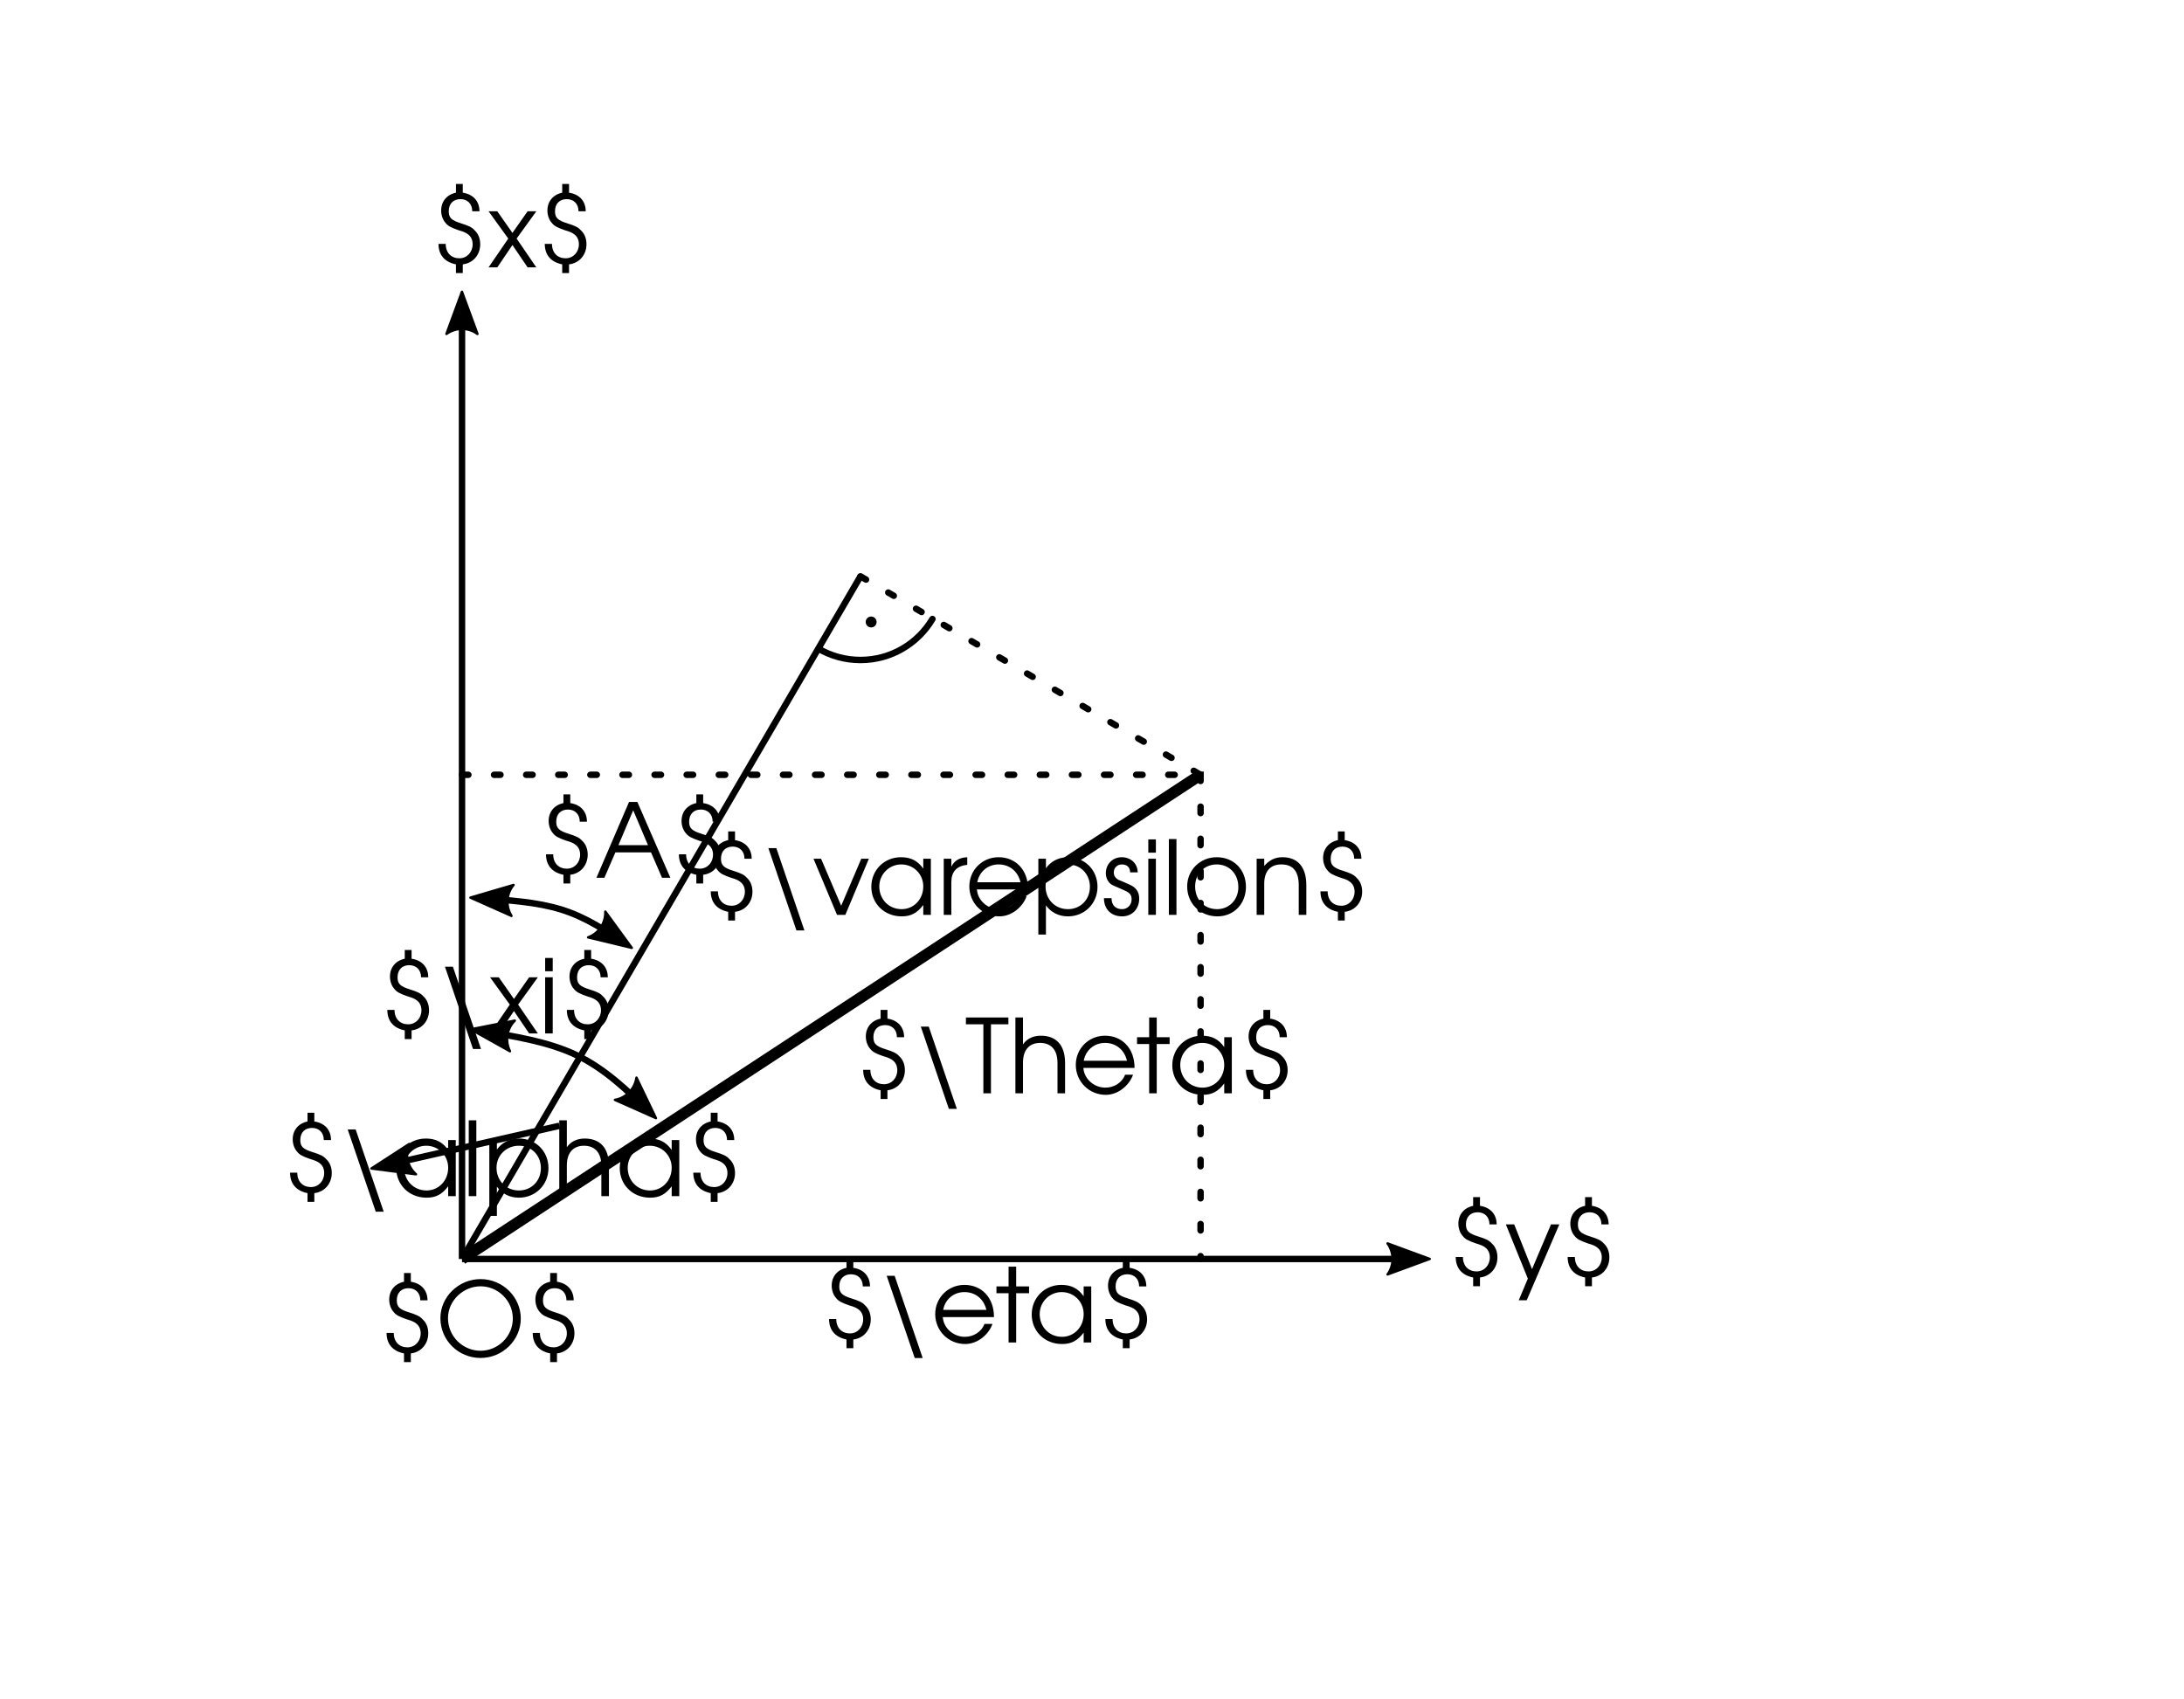
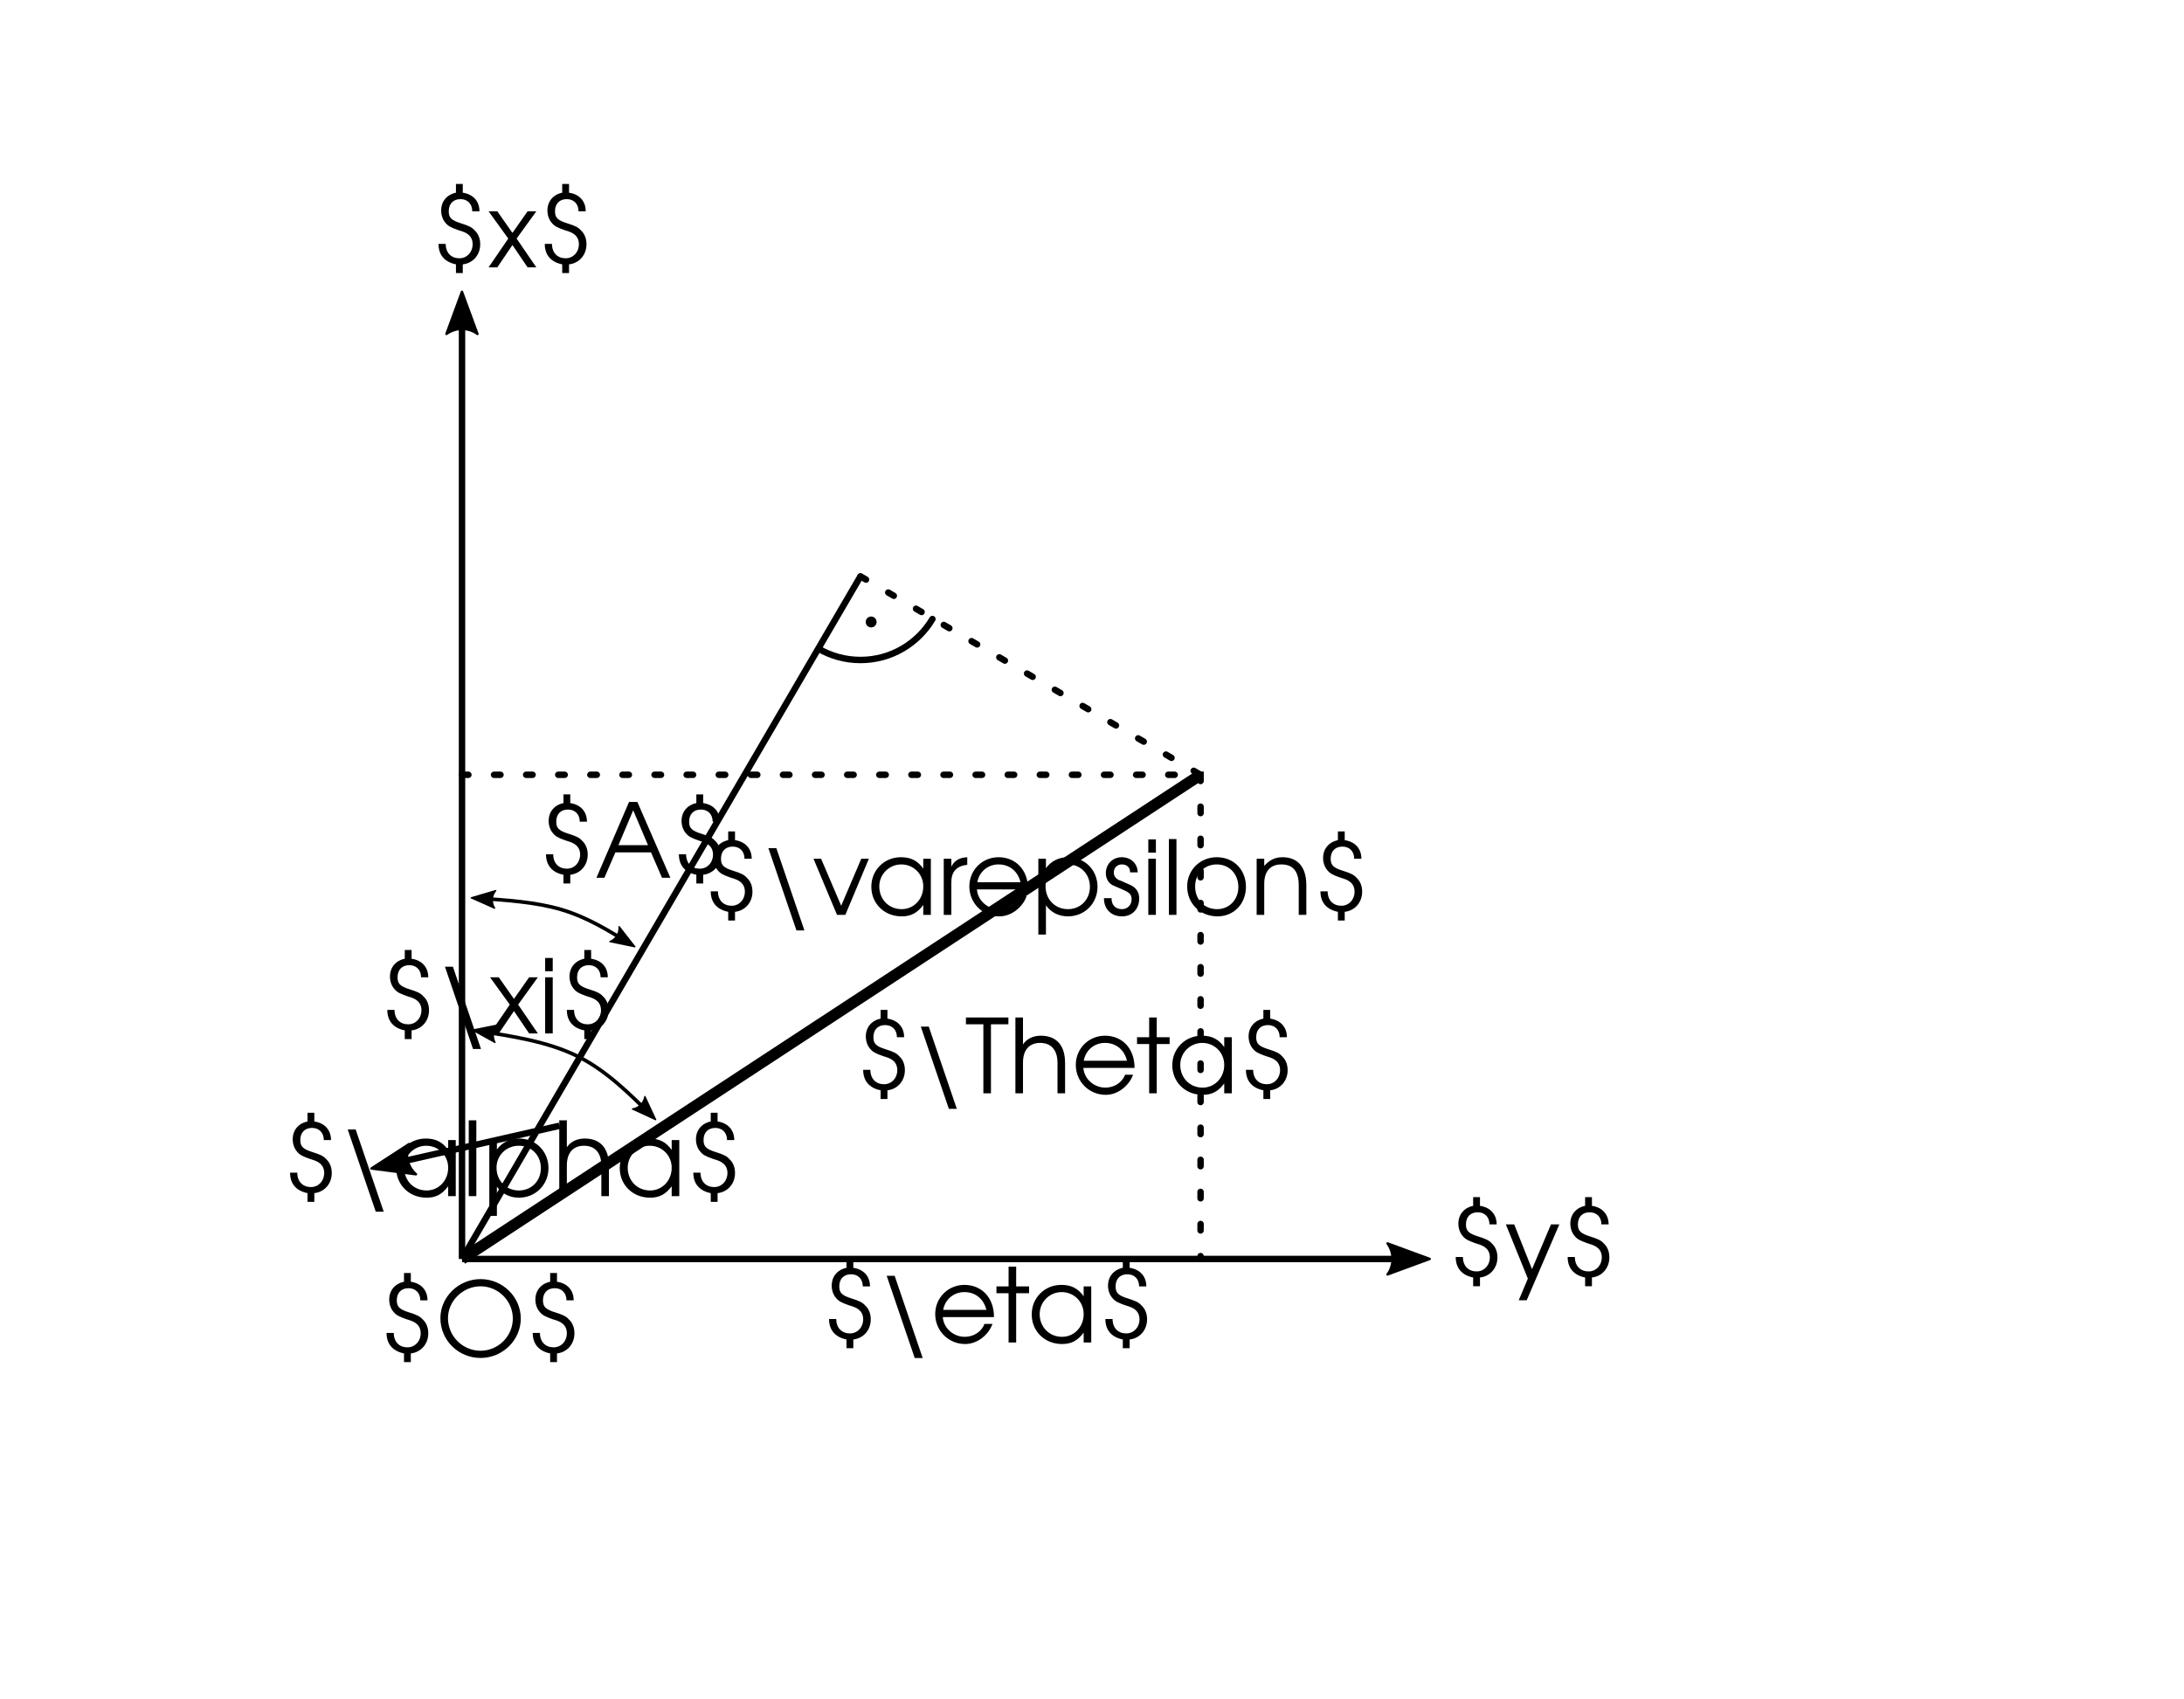
<svg xmlns="http://www.w3.org/2000/svg" xmlns:ns1="http://www.openswatchbook.org/uri/2009/osb" width="90mm" height="70mm" viewBox="0 0 90 70" version="1.1" id="svg8">
  <defs id="defs2">
    <marker style="overflow:visible" id="marker2697" refX="0" refY="0" orient="auto">
      <path transform="scale(-0.6)" d="M 8.719,4.034 -2.207,0.016 8.719,-4.002 c -1.745,2.372 -1.735,5.617 -6e-7,8.035 z" style="fill:#000000;fill-opacity:1;fill-rule:evenodd;stroke:#000000;stroke-width:0.625;stroke-linejoin:round;stroke-opacity:1" id="path2695" />
    </marker>
    <marker style="overflow:visible" id="marker1795" refX="0" refY="0" orient="auto">
      <path transform="scale(-0.6)" d="M 8.719,4.034 -2.207,0.016 8.719,-4.002 c -1.745,2.372 -1.735,5.617 -6e-7,8.035 z" style="fill:#000000;fill-opacity:1;fill-rule:evenodd;stroke:#000000;stroke-width:0.625;stroke-linejoin:round;stroke-opacity:1" id="path1793" />
    </marker>
    <marker style="overflow:visible" id="marker1485" refX="0" refY="0" orient="auto">
      <path transform="scale(-0.6)" d="M 8.719,4.034 -2.207,0.016 8.719,-4.002 c -1.745,2.372 -1.735,5.617 -6e-7,8.035 z" style="fill:#000000;fill-opacity:1;fill-rule:evenodd;stroke:#000000;stroke-width:0.625;stroke-linejoin:round;stroke-opacity:1" id="path1483" />
    </marker>
    <marker style="overflow:visible" id="marker1553" refX="0" refY="0" orient="auto">
      <path transform="scale(0.6)" d="M 8.719,4.034 -2.207,0.016 8.719,-4.002 c -1.745,2.372 -1.735,5.617 -6e-7,8.035 z" style="fill:#000000;fill-opacity:1;fill-rule:evenodd;stroke:#000000;stroke-width:0.625;stroke-linejoin:round;stroke-opacity:1" id="path1551" />
    </marker>
    <rect x="98.038" y="77.179" width="73.492" height="24.153" id="rect1195" />
    <linearGradient id="linearGradient1205" ns1:paint="solid">
      <stop style="stop-color:#000000;stop-opacity:1;" offset="0" id="stop1203" />
    </linearGradient>
    <marker style="overflow:visible" id="marker4279" refX="0" refY="0" orient="auto">
      <path transform="scale(-0.6)" d="M 8.719,4.034 -2.207,0.016 8.719,-4.002 c -1.745,2.372 -1.735,5.617 -6e-7,8.035 z" style="fill:#000000;fill-opacity:1;fill-rule:evenodd;stroke:#000000;stroke-width:0.625;stroke-linejoin:round;stroke-opacity:1" id="path4277" />
    </marker>
    <marker style="overflow:visible" id="marker3811" refX="0" refY="0" orient="auto">
      <path transform="scale(-0.6)" d="M 8.719,4.034 -2.207,0.016 8.719,-4.002 c -1.745,2.372 -1.735,5.617 -6e-7,8.035 z" style="fill:#000000;fill-opacity:1;fill-rule:evenodd;stroke:#000000;stroke-width:0.625;stroke-linejoin:round;stroke-opacity:1" id="path3809" />
    </marker>
    <marker style="overflow:visible" id="Arrow1Mstart" refX="0" refY="0" orient="auto">
      <path transform="matrix(0.4,0,0,0.4,4,0)" style="fill:#000000;fill-opacity:1;fill-rule:evenodd;stroke:#000000;stroke-width:1pt;stroke-opacity:1" d="M 0,0 5,-5 -12.5,0 5,5 Z" id="path2093" />
    </marker>
    <marker style="overflow:visible" id="marker1847" refX="0" refY="0" orient="auto">
      <path transform="scale(-0.6)" d="M 8.719,4.034 -2.207,0.016 8.719,-4.002 c -1.745,2.372 -1.735,5.617 -6e-7,8.035 z" style="fill:#000000;fill-opacity:1;fill-rule:evenodd;stroke:#000000;stroke-width:0.625;stroke-linejoin:round;stroke-opacity:1" id="path1845" />
    </marker>
    <marker style="overflow:visible" id="Arrow2Mstart" refX="0" refY="0" orient="auto">
      <path transform="scale(0.6)" d="M 8.719,4.034 -2.207,0.016 8.719,-4.002 c -1.745,2.372 -1.735,5.617 -6e-7,8.035 z" style="fill:#000000;fill-opacity:1;fill-rule:evenodd;stroke:#000000;stroke-width:0.625;stroke-linejoin:round;stroke-opacity:1" id="path891" />
    </marker>
    <marker style="overflow:visible" id="marker1347" refX="0" refY="0" orient="auto">
      <path transform="matrix(-0.8,0,0,-0.8,-10,0)" style="fill:#000000;fill-opacity:1;fill-rule:evenodd;stroke:#000000;stroke-width:1pt;stroke-opacity:1" d="M 0,0 5,-5 -12.5,0 5,5 Z" id="path1345" />
    </marker>
    <marker style="overflow:visible" id="marker1259" refX="0" refY="0" orient="auto">
      <path transform="scale(-0.6)" d="M 8.719,4.034 -2.207,0.016 8.719,-4.002 c -1.745,2.372 -1.735,5.617 -6e-7,8.035 z" style="fill:#000000;fill-opacity:1;fill-rule:evenodd;stroke:#000000;stroke-width:0.625;stroke-linejoin:round;stroke-opacity:1" id="path1257" />
    </marker>
    <marker style="overflow:visible" id="Arrow2Mend" refX="0" refY="0" orient="auto">
      <path transform="scale(-0.6)" d="M 8.719,4.034 -2.207,0.016 8.719,-4.002 c -1.745,2.372 -1.735,5.617 -6e-7,8.035 z" style="fill:#000000;fill-opacity:1;fill-rule:evenodd;stroke:#000000;stroke-width:0.625;stroke-linejoin:round;stroke-opacity:1" id="path894" />
    </marker>
    <marker style="overflow:visible" id="Arrow1Mend" refX="0" refY="0" orient="auto">
      <path transform="matrix(-0.4,0,0,-0.4,-4,0)" style="fill:#000000;fill-opacity:1;fill-rule:evenodd;stroke:#000000;stroke-width:1pt;stroke-opacity:1" d="M 0,0 5,-5 -12.5,0 5,5 Z" id="path876" />
    </marker>
    <marker style="overflow:visible" id="Arrow2Lend" refX="0" refY="0" orient="auto">
      <path transform="matrix(-1.1,0,0,-1.1,-1.1,0)" d="M 8.719,4.034 -2.207,0.016 8.719,-4.002 c -1.745,2.372 -1.735,5.617 -6e-7,8.035 z" style="fill:#000000;fill-opacity:1;fill-rule:evenodd;stroke:#000000;stroke-width:0.625;stroke-linejoin:round;stroke-opacity:1" id="path888" />
    </marker>
    <marker style="overflow:visible" id="Arrow1Lend" refX="0" refY="0" orient="auto">
      <path transform="matrix(-0.8,0,0,-0.8,-10,0)" style="fill:#000000;fill-opacity:1;fill-rule:evenodd;stroke:#000000;stroke-width:1pt;stroke-opacity:1" d="M 0,0 5,-5 -12.5,0 5,5 Z" id="path870" />
    </marker>
    <marker style="overflow:visible" id="marker1945-6" refX="0" refY="0" orient="auto">
      <path transform="scale(-0.6)" d="M 8.719,4.034 -2.207,0.016 8.719,-4.002 c -1.745,2.372 -1.735,5.617 -6e-7,8.035 z" style="fill:#000000;fill-opacity:1;fill-rule:evenodd;stroke:#000000;stroke-width:0.625;stroke-linejoin:round;stroke-opacity:1" id="path1943-2" />
    </marker>
    <marker style="overflow:visible" id="marker1945-1" refX="0" refY="0" orient="auto">
      <path transform="scale(-0.6)" d="M 8.719,4.034 -2.207,0.016 8.719,-4.002 c -1.745,2.372 -1.735,5.617 -6e-7,8.035 z" style="fill:#000000;fill-opacity:1;fill-rule:evenodd;stroke:#000000;stroke-width:0.625;stroke-linejoin:round;stroke-opacity:1" id="path1943-0" />
    </marker>
    <marker style="overflow:visible" id="marker1945-0" refX="0" refY="0" orient="auto">
      <path transform="scale(-0.6)" d="M 8.719,4.034 -2.207,0.016 8.719,-4.002 c -1.745,2.372 -1.735,5.617 -6e-7,8.035 z" style="fill:#000000;fill-opacity:1;fill-rule:evenodd;stroke:#000000;stroke-width:0.625;stroke-linejoin:round;stroke-opacity:1" id="path1943-8" />
    </marker>
    <marker style="overflow:visible" id="marker1847-6" refX="0" refY="0" orient="auto">
      <path transform="scale(-0.6)" d="M 8.719,4.034 -2.207,0.016 8.719,-4.002 c -1.745,2.372 -1.735,5.617 -6e-7,8.035 z" style="fill:#000000;fill-opacity:1;fill-rule:evenodd;stroke:#000000;stroke-width:0.625;stroke-linejoin:round;stroke-opacity:1" id="path1845-8" />
    </marker>
    <marker style="overflow:visible" id="marker1847-68" refX="0" refY="0" orient="auto">
      <path transform="scale(-0.6)" d="M 8.719,4.034 -2.207,0.016 8.719,-4.002 c -1.745,2.372 -1.735,5.617 -6e-7,8.035 z" style="fill:#000000;fill-opacity:1;fill-rule:evenodd;stroke:#000000;stroke-width:0.625;stroke-linejoin:round;stroke-opacity:1" id="path1845-5" />
    </marker>
    <marker style="overflow:visible" id="marker1945-3" refX="0" refY="0" orient="auto">
      <path transform="scale(-0.6)" d="M 8.719,4.034 -2.207,0.016 8.719,-4.002 c -1.745,2.372 -1.735,5.617 -6e-7,8.035 z" style="fill:#000000;fill-opacity:1;fill-rule:evenodd;stroke:#000000;stroke-width:0.625;stroke-linejoin:round;stroke-opacity:1" id="path1943-6" />
    </marker>
    <marker style="overflow:visible" id="marker1847-5" refX="0" refY="0" orient="auto">
      <path transform="scale(-0.6)" d="M 8.719,4.034 -2.207,0.016 8.719,-4.002 c -1.745,2.372 -1.735,5.617 -6e-7,8.035 z" style="fill:#000000;fill-opacity:1;fill-rule:evenodd;stroke:#000000;stroke-width:0.625;stroke-linejoin:round;stroke-opacity:1" id="path1845-3" />
    </marker>
    <marker style="overflow:visible" id="marker1847-9" refX="0" refY="0" orient="auto">
      <path transform="scale(-0.6)" d="M 8.719,4.034 -2.207,0.016 8.719,-4.002 c -1.745,2.372 -1.735,5.617 -6e-7,8.035 z" style="fill:#000000;fill-opacity:1;fill-rule:evenodd;stroke:#000000;stroke-width:0.625;stroke-linejoin:round;stroke-opacity:1" id="path1845-2" />
    </marker>
    <marker style="overflow:visible" id="marker4279-6" refX="0" refY="0" orient="auto">
      <path transform="scale(-0.6)" d="M 8.719,4.034 -2.207,0.016 8.719,-4.002 c -1.745,2.372 -1.735,5.617 -6e-7,8.035 z" style="fill:#000000;fill-opacity:1;fill-rule:evenodd;stroke:#000000;stroke-width:0.625;stroke-linejoin:round;stroke-opacity:1" id="path4277-0" />
    </marker>
    <marker style="overflow:visible" id="marker4279-2" refX="0" refY="0" orient="auto">
      <path transform="scale(-0.6)" d="M 8.719,4.034 -2.207,0.016 8.719,-4.002 c -1.745,2.372 -1.735,5.617 -6e-7,8.035 z" style="fill:#000000;fill-opacity:1;fill-rule:evenodd;stroke:#000000;stroke-width:0.625;stroke-linejoin:round;stroke-opacity:1" id="path4277-7" />
    </marker>
    <marker style="overflow:visible" id="marker4279-5" refX="0" refY="0" orient="auto">
      <path transform="scale(-0.6)" d="M 8.719,4.034 -2.207,0.016 8.719,-4.002 c -1.745,2.372 -1.735,5.617 -6e-7,8.035 z" style="fill:#000000;fill-opacity:1;fill-rule:evenodd;stroke:#000000;stroke-width:0.625;stroke-linejoin:round;stroke-opacity:1" id="path4277-04" />
    </marker>
    <marker style="overflow:visible" id="marker1259-3" refX="0" refY="0" orient="auto">
      <path transform="scale(-0.6)" d="M 8.719,4.034 -2.207,0.016 8.719,-4.002 c -1.745,2.372 -1.735,5.617 -6e-7,8.035 z" style="fill:#000000;fill-opacity:1;fill-rule:evenodd;stroke:#000000;stroke-width:0.625;stroke-linejoin:round;stroke-opacity:1" id="path1257-6" />
    </marker>
    <marker style="overflow:visible" id="marker4279-7" refX="0" refY="0" orient="auto">
      <path transform="scale(-0.6)" d="M 8.719,4.034 -2.207,0.016 8.719,-4.002 c -1.745,2.372 -1.735,5.617 -6e-7,8.035 z" style="fill:#000000;fill-opacity:1;fill-rule:evenodd;stroke:#000000;stroke-width:0.625;stroke-linejoin:round;stroke-opacity:1" id="path4277-5" />
    </marker>
    <marker style="overflow:visible" id="marker4279-3" refX="0" refY="0" orient="auto">
      <path transform="scale(-0.6)" d="M 8.719,4.034 -2.207,0.016 8.719,-4.002 c -1.745,2.372 -1.735,5.617 -6e-7,8.035 z" style="fill:#000000;fill-opacity:1;fill-rule:evenodd;stroke:#000000;stroke-width:0.625;stroke-linejoin:round;stroke-opacity:1" id="path4277-6" />
    </marker>
    <marker style="overflow:visible" id="marker4279-3-5" refX="0" refY="0" orient="auto">
      <path transform="scale(-0.6)" d="M 8.719,4.034 -2.207,0.016 8.719,-4.002 c -1.745,2.372 -1.735,5.617 -6e-7,8.035 z" style="fill:#000000;fill-opacity:1;fill-rule:evenodd;stroke:#000000;stroke-width:0.625;stroke-linejoin:round;stroke-opacity:1" id="path4277-6-3" />
    </marker>
    <marker style="overflow:visible" id="marker4279-3-5-6" refX="0" refY="0" orient="auto">
      <path transform="scale(-0.6)" d="M 8.719,4.034 -2.207,0.016 8.719,-4.002 c -1.745,2.372 -1.735,5.617 -6e-7,8.035 z" style="fill:#000000;fill-opacity:1;fill-rule:evenodd;stroke:#000000;stroke-width:0.625;stroke-linejoin:round;stroke-opacity:1" id="path4277-6-3-2" />
    </marker>
    <marker style="overflow:visible" id="marker4279-3-5-1" refX="0" refY="0" orient="auto">
      <path transform="scale(-0.6)" d="M 8.719,4.034 -2.207,0.016 8.719,-4.002 c -1.745,2.372 -1.735,5.617 -6e-7,8.035 z" style="fill:#000000;fill-opacity:1;fill-rule:evenodd;stroke:#000000;stroke-width:0.625;stroke-linejoin:round;stroke-opacity:1" id="path4277-6-3-27" />
    </marker>
    <marker style="overflow:visible" id="marker1553-0" refX="0" refY="0" orient="auto">
      <path transform="scale(0.6)" d="M 8.719,4.034 -2.207,0.016 8.719,-4.002 c -1.745,2.372 -1.735,5.617 -6e-7,8.035 z" style="fill:#000000;fill-opacity:1;fill-rule:evenodd;stroke:#000000;stroke-width:0.625;stroke-linejoin:round;stroke-opacity:1" id="path1551-4" />
    </marker>
    <marker style="overflow:visible" id="marker1553-9" refX="0" refY="0" orient="auto">
      <path transform="scale(0.6)" d="M 8.719,4.034 -2.207,0.016 8.719,-4.002 c -1.745,2.372 -1.735,5.617 -6e-7,8.035 z" style="fill:#000000;fill-opacity:1;fill-rule:evenodd;stroke:#000000;stroke-width:0.625;stroke-linejoin:round;stroke-opacity:1" id="path1551-6" />
    </marker>
    <marker style="overflow:visible" id="marker1795-9" refX="0" refY="0" orient="auto">
      <path transform="scale(-0.6)" d="M 8.719,4.034 -2.207,0.016 8.719,-4.002 c -1.745,2.372 -1.735,5.617 -6e-7,8.035 z" style="fill:#000000;fill-opacity:1;fill-rule:evenodd;stroke:#000000;stroke-width:0.625;stroke-linejoin:round;stroke-opacity:1" id="path1793-3" />
    </marker>
  </defs>
  <g id="layer1" style="display:inline;mix-blend-mode:normal">
    <text xml:space="preserve" style="font-style:normal;font-variant:normal;font-weight:normal;font-stretch:normal;font-size:10.583px;line-height:1.25;font-family:Karumbi;-inkscape-font-specification:Karumbi;letter-spacing:0px;word-spacing:0px;fill:#000000;fill-opacity:1;stroke:none;stroke-width:0.265" x="33.116" y="33.907" id="text2175">
      <tspan id="tspan2173" x="33.116" y="33.907" style="stroke-width:0.265" />
    </text>
    <path style="display:inline;fill:none;stroke:#000000;stroke-width:0.265;stroke-linecap:butt;stroke-linejoin:miter;stroke-miterlimit:4;stroke-dasharray:none;stroke-opacity:1;marker-end:url(#marker3811)" d="m 19.039,51.886 c 0,-13.17 0,-26.339 0,-39.51" id="path1169" />
    <path style="display:inline;fill:none;stroke:#000000;stroke-width:0.265px;stroke-linecap:butt;stroke-linejoin:miter;stroke-opacity:1;marker-end:url(#marker1485)" d="m 19.039,51.886 c 13.176,3e-6 26.352,6e-6 39.527,9e-6" id="path1569" />
    <path style="display:inline;fill:none;stroke:#000000;stroke-width:0.265;stroke-linecap:round;stroke-linejoin:miter;stroke-miterlimit:4;stroke-dasharray:none;stroke-opacity:1" d="m 19.108,51.768 c 0,0 16.341,-27.998 16.341,-27.998" id="path2079" />
    <path style="display:inline;fill:none;stroke:#000000;stroke-width:0.465;stroke-linecap:butt;stroke-linejoin:miter;stroke-miterlimit:4;stroke-dasharray:none;stroke-opacity:1" d="m 19.039,51.886 c 0,0 30.435,-19.955 30.435,-19.955" id="path1731" />
-     <path style="display:inline;fill:none;stroke:#000000;stroke-width:0.265px;stroke-linecap:butt;stroke-linejoin:miter;stroke-opacity:1;marker-start:url(#marker1553);marker-end:url(#marker1795)" d="m 19.746,42.474 c 1.421,0.225 2.841,0.45 4.013,1.011 1.172,0.561 2.095,1.457 3.018,2.353" id="path1783" />
+     <path style="display:inline;fill:none;stroke:#000000;stroke-width:0.15;stroke-linecap:butt;stroke-linejoin:miter;stroke-miterlimit:4;stroke-dasharray:none;stroke-opacity:1;marker-start:url(#marker1553);marker-end:url(#marker1795)" d="m 19.676,42.482 c 1.444,0.223 2.888,0.445 4.088,1.032 1.2,0.587 2.156,1.538 3.111,2.489" id="path1783" />
    <path id="path2203" style="fill:none;fill-rule:evenodd;stroke:#000000;stroke-width:0.265;stroke-linecap:round;stroke-linejoin:bevel;stroke-miterlimit:4;stroke-dasharray:none;stroke-dashoffset:0;paint-order:fill markers stroke" d="m 38.425,25.511 c -0.601,1.011 -1.704,1.689 -2.966,1.689 -0.625,0 -1.212,-0.166 -1.718,-0.458" />
    <path style="display:inline;fill:none;stroke:#000000;stroke-width:0.265;stroke-linecap:round;stroke-linejoin:miter;stroke-miterlimit:4;stroke-dasharray:0.265, 1.06;stroke-dashoffset:0;stroke-opacity:1" d="m 35.459,23.752 c 0,0 14.015,8.179 14.015,8.179" id="path2083" />
    <circle style="display:inline;mix-blend-mode:normal;fill:#000000;fill-opacity:1;stroke:#000000;stroke-width:0.25;stroke-linecap:butt;stroke-linejoin:round;stroke-miterlimit:4;stroke-dasharray:none;stroke-dashoffset:0;stroke-opacity:1" id="path9634-56" cx="35.899" cy="25.633" r="0.102" />
-     <path style="display:inline;mix-blend-mode:normal;fill:none;stroke:#000000;stroke-width:0.265px;stroke-linecap:butt;stroke-linejoin:miter;stroke-opacity:1;marker-start:url(#marker1553-9);marker-end:url(#marker1795-9)" d="m 19.737,37.014 c 1.194,0.08 2.387,0.159 3.388,0.469 1.001,0.31 1.809,0.849 2.617,1.388" id="path1783-3" />
+     <path style="display:inline;mix-blend-mode:normal;fill:none;stroke:#000000;stroke-width:0.15;stroke-linecap:butt;stroke-linejoin:miter;stroke-miterlimit:4;stroke-dasharray:none;stroke-opacity:1;marker-start:url(#marker1553-9);marker-end:url(#marker1795-9)" d="m 19.621,37.014 c 1.232,0.08 2.464,0.159 3.526,0.476 1.062,0.317 1.952,0.87 2.843,1.423" id="path1783-3" />
    <path style="fill:none;stroke:#000000;stroke-width:0.265px;stroke-linecap:butt;stroke-linejoin:miter;stroke-opacity:1;marker-end:url(#marker2697)" d="m 23.054,46.396 c 0,0 -7.406,1.68 -7.406,1.68" id="path2685" />
  </g>
  <g id="layer3" style="display:inline">
    <path style="fill:none;stroke:#000000;stroke-width:0.265;stroke-linecap:round;stroke-linejoin:miter;stroke-miterlimit:4;stroke-dasharray:0.265, 1.058;stroke-dashoffset:0;stroke-opacity:1" d="m 19.036,31.931 c 0,0 30.438,0 30.438,0 0,0 0,19.955 0,19.955" id="path1679" />
  </g>
  <g id="layer2" style="display:inline">
    <text xml:space="preserve" style="font-size:4.233px;line-height:1.25;font-family:'TeX Gyre Adventor';-inkscape-font-specification:'TeX Gyre Adventor, Normal';letter-spacing:0px;word-spacing:0px;display:inline;stroke-width:0.265" x="17.758" y="11.021" id="text3669-2">
      <tspan id="tspan3667-9" x="17.758" y="11.021" style="font-style:normal;font-variant:normal;font-weight:normal;font-stretch:normal;font-family:'TeX Gyre Adventor';-inkscape-font-specification:'TeX Gyre Adventor';stroke-width:0.265">$x$</tspan>
    </text>
    <text xml:space="preserve" style="font-size:4.233px;line-height:1.25;font-family:'TeX Gyre Adventor';-inkscape-font-specification:'TeX Gyre Adventor, Normal';letter-spacing:0px;word-spacing:0px;display:inline;stroke-width:0.265" x="15.648" y="42.59" id="text3669">
      <tspan id="tspan3667" x="15.648" y="42.59" style="font-style:normal;font-variant:normal;font-weight:normal;font-stretch:normal;font-family:'TeX Gyre Adventor';-inkscape-font-specification:'TeX Gyre Adventor';stroke-width:0.265">$\xi$</tspan>
    </text>
    <text xml:space="preserve" id="text1193" style="font-style:normal;font-weight:normal;font-size:10.583px;line-height:1.25;font-family:sans-serif;letter-spacing:0px;word-spacing:0px;white-space:pre;shape-inside:url(#rect1195);fill:#000000;fill-opacity:1;stroke:none;" />
    <text xml:space="preserve" style="font-size:4.233px;line-height:1.25;font-family:'TeX Gyre Adventor';-inkscape-font-specification:'TeX Gyre Adventor, Normal';letter-spacing:0px;word-spacing:0px;display:inline;stroke-width:0.265" x="59.677" y="52.774" id="text3669-0">
      <tspan id="tspan3667-2" x="59.677" y="52.774" style="font-style:normal;font-variant:normal;font-weight:normal;font-stretch:normal;font-family:'TeX Gyre Adventor';-inkscape-font-specification:'TeX Gyre Adventor';stroke-width:0.265">$y$</tspan>
    </text>
    <text xml:space="preserve" style="font-size:4.233px;line-height:1.25;font-family:'TeX Gyre Adventor';-inkscape-font-specification:'TeX Gyre Adventor, Normal';letter-spacing:0px;word-spacing:0px;display:inline;stroke-width:0.265" x="33.853" y="55.327" id="text3669-1">
      <tspan id="tspan3667-94" x="33.853" y="55.327" style="font-style:normal;font-variant:normal;font-weight:normal;font-stretch:normal;font-family:'TeX Gyre Adventor';-inkscape-font-specification:'TeX Gyre Adventor';stroke-width:0.265">$\eta$</tspan>
    </text>
    <text xml:space="preserve" style="font-size:4.233px;line-height:1.25;font-family:'TeX Gyre Adventor';-inkscape-font-specification:'TeX Gyre Adventor, Normal';letter-spacing:0px;word-spacing:0px;display:inline;stroke-width:0.265" x="35.256" y="45.058" id="text3669-7">
      <tspan id="tspan3667-8" x="35.256" y="45.058" style="font-style:normal;font-variant:normal;font-weight:normal;font-stretch:normal;font-family:'TeX Gyre Adventor';-inkscape-font-specification:'TeX Gyre Adventor';stroke-width:0.265">$\Theta$</tspan>
    </text>
    <text xml:space="preserve" style="font-size:4.233px;line-height:1.25;font-family:'TeX Gyre Adventor';-inkscape-font-specification:'TeX Gyre Adventor, Normal';letter-spacing:0px;word-spacing:0px;display:inline;stroke-width:0.265" x="15.616" y="55.901" id="text3669-2-6">
      <tspan id="tspan3667-9-9" x="15.616" y="55.901" style="font-style:normal;font-variant:normal;font-weight:normal;font-stretch:normal;font-family:'TeX Gyre Adventor';-inkscape-font-specification:'TeX Gyre Adventor';stroke-width:0.265">$O$</tspan>
    </text>
    <text xml:space="preserve" style="font-size:4.233px;line-height:1.25;font-family:'TeX Gyre Adventor';-inkscape-font-specification:'TeX Gyre Adventor, Normal';letter-spacing:0px;word-spacing:0px;display:inline;stroke-width:0.265" x="11.639" y="49.295" id="text3669-12">
      <tspan id="tspan3667-93" x="11.639" y="49.295" style="font-style:normal;font-variant:normal;font-weight:normal;font-stretch:normal;font-family:'TeX Gyre Adventor';-inkscape-font-specification:'TeX Gyre Adventor';stroke-width:0.265">$\alpha$</tspan>
    </text>
    <text xml:space="preserve" style="font-size:4.233px;line-height:1.25;font-family:'TeX Gyre Adventor';-inkscape-font-specification:'TeX Gyre Adventor, Normal';letter-spacing:0px;word-spacing:0px;display:inline;stroke-width:0.265" x="28.975" y="37.702" id="text3669-7-3">
      <tspan id="tspan3667-8-3" x="28.975" y="37.702" style="font-style:normal;font-variant:normal;font-weight:normal;font-stretch:normal;font-family:'TeX Gyre Adventor';-inkscape-font-specification:'TeX Gyre Adventor';stroke-width:0.265">$\varepsilon$</tspan>
    </text>
    <text xml:space="preserve" style="font-size:4.233px;line-height:1.25;font-family:'TeX Gyre Adventor';-inkscape-font-specification:'TeX Gyre Adventor, Normal';letter-spacing:0px;word-spacing:0px;display:inline;stroke-width:0.265" x="22.187" y="36.177" id="text3669-12-0">
      <tspan id="tspan3667-93-5" x="22.187" y="36.177" style="font-style:normal;font-variant:normal;font-weight:normal;font-stretch:normal;font-family:'TeX Gyre Adventor';-inkscape-font-specification:'TeX Gyre Adventor';stroke-width:0.265">$A$</tspan>
    </text>
  </g>
</svg>
